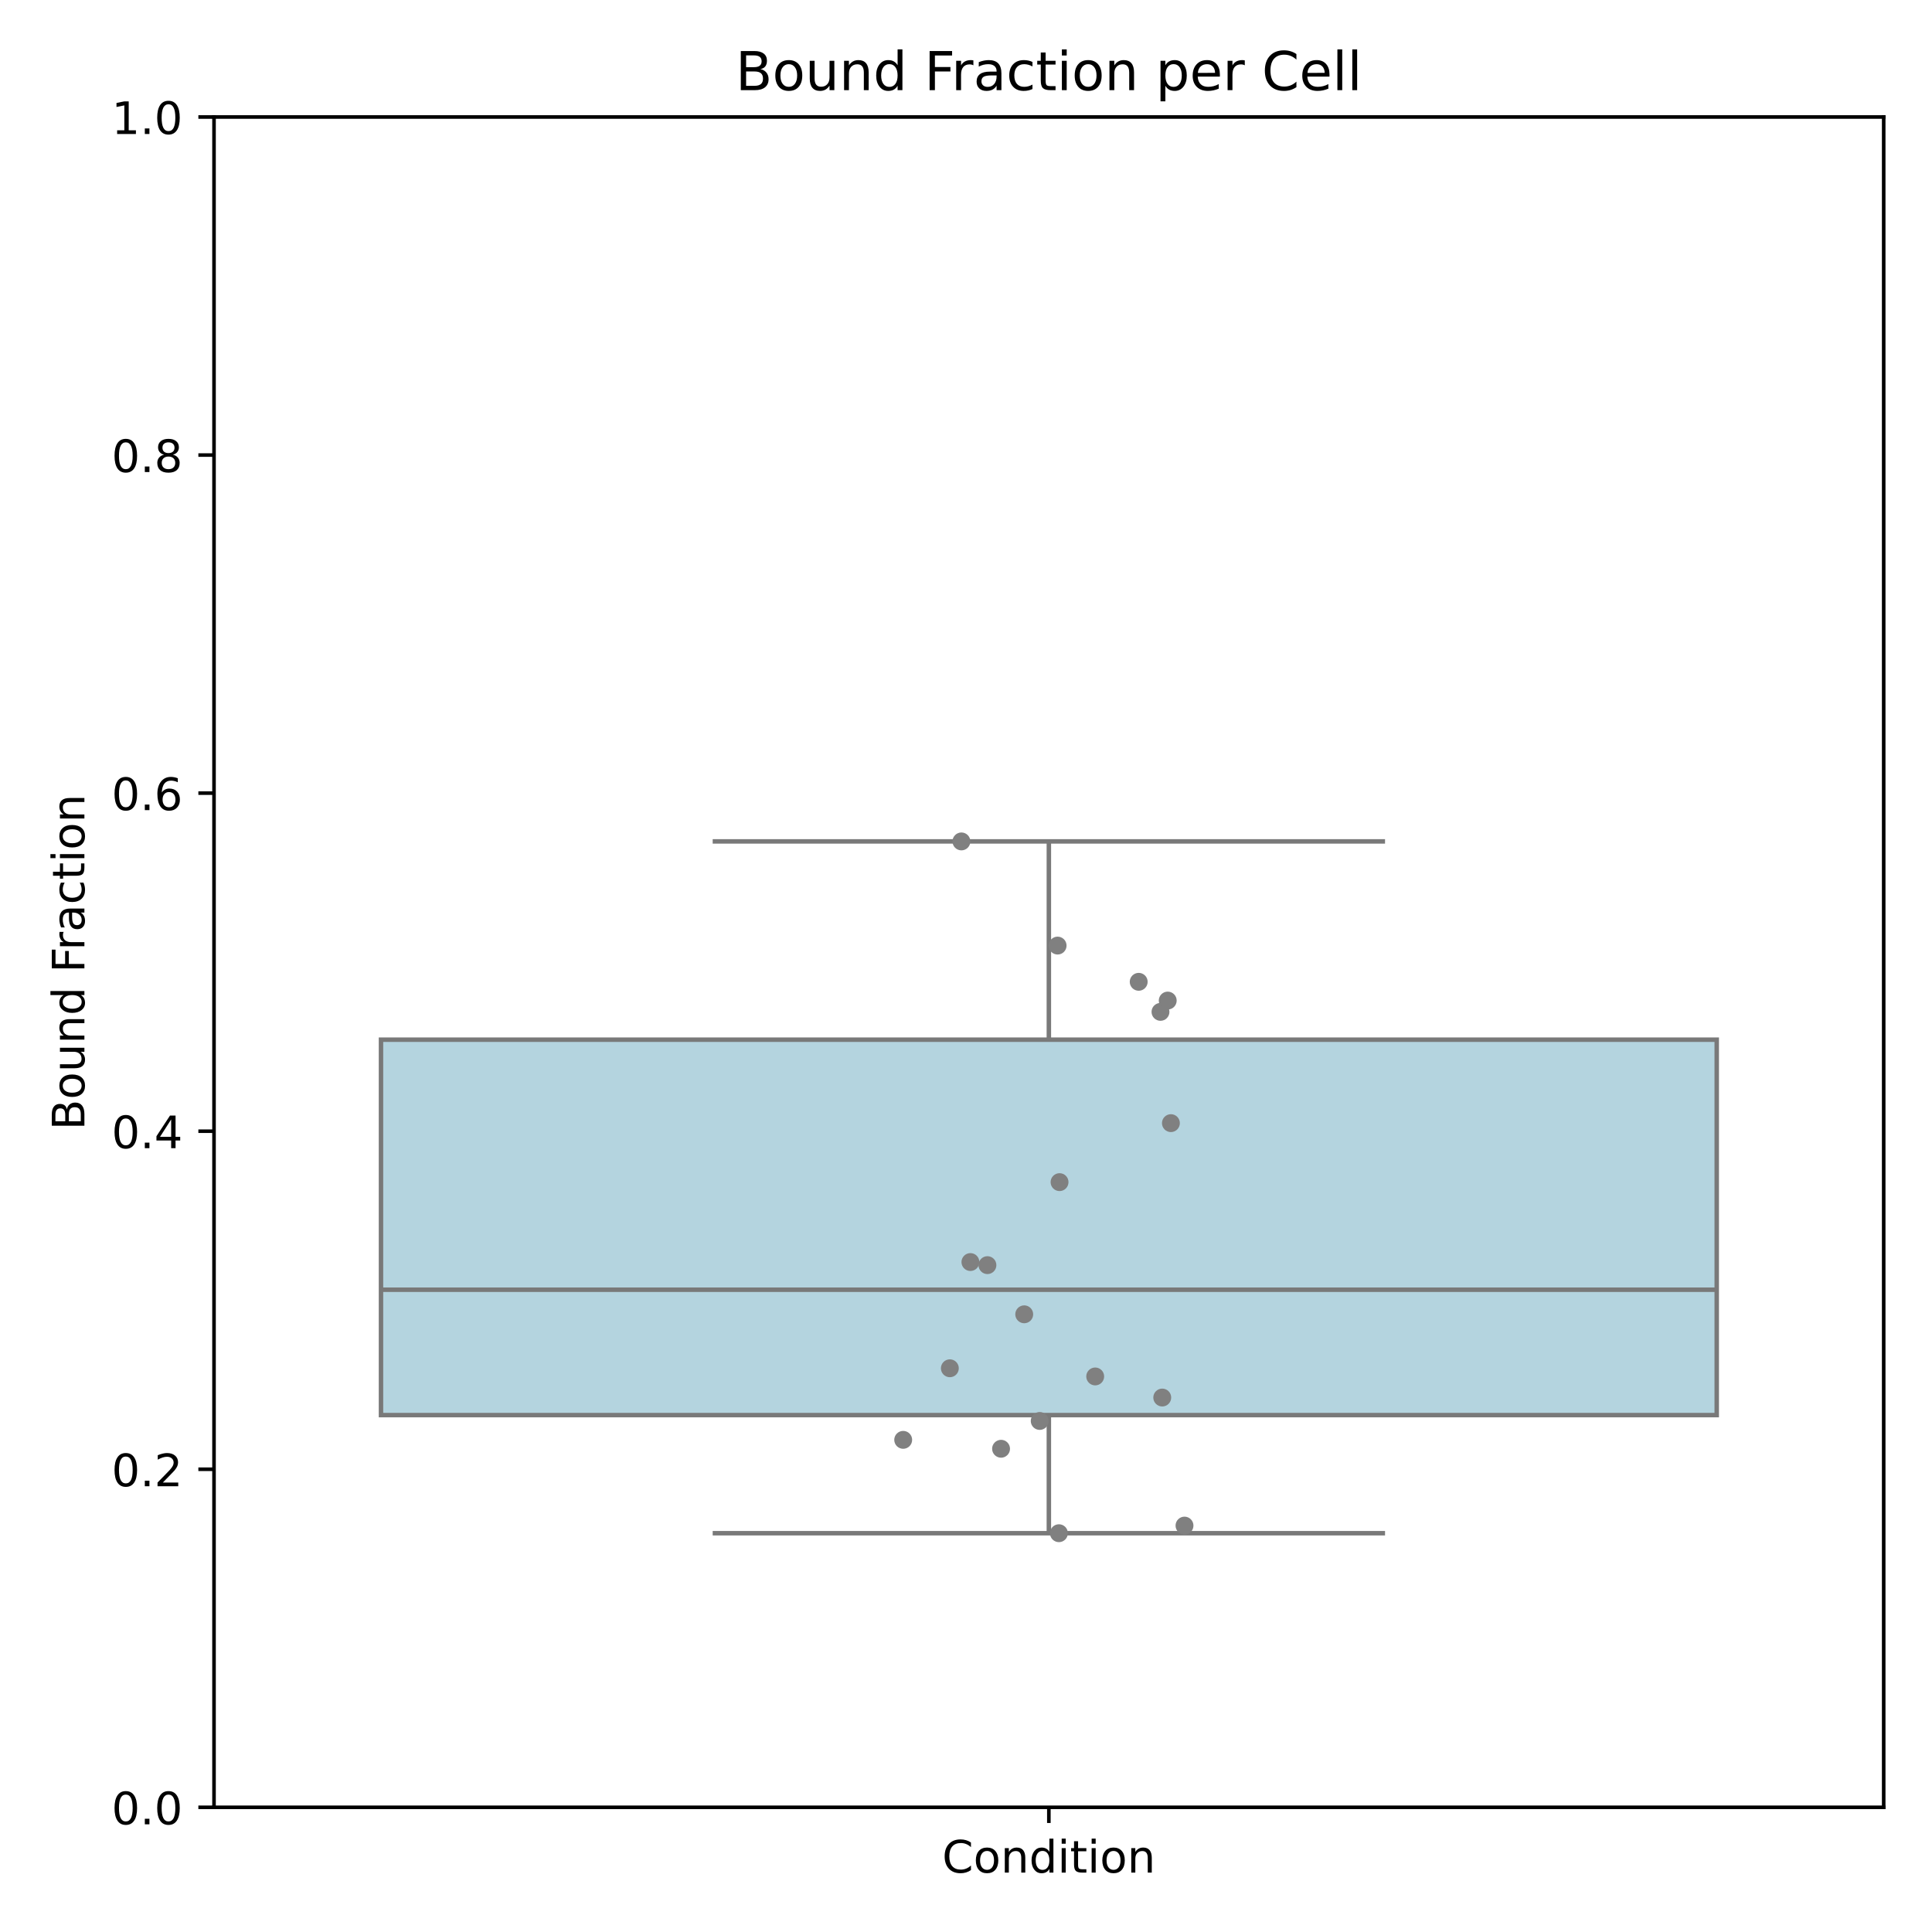
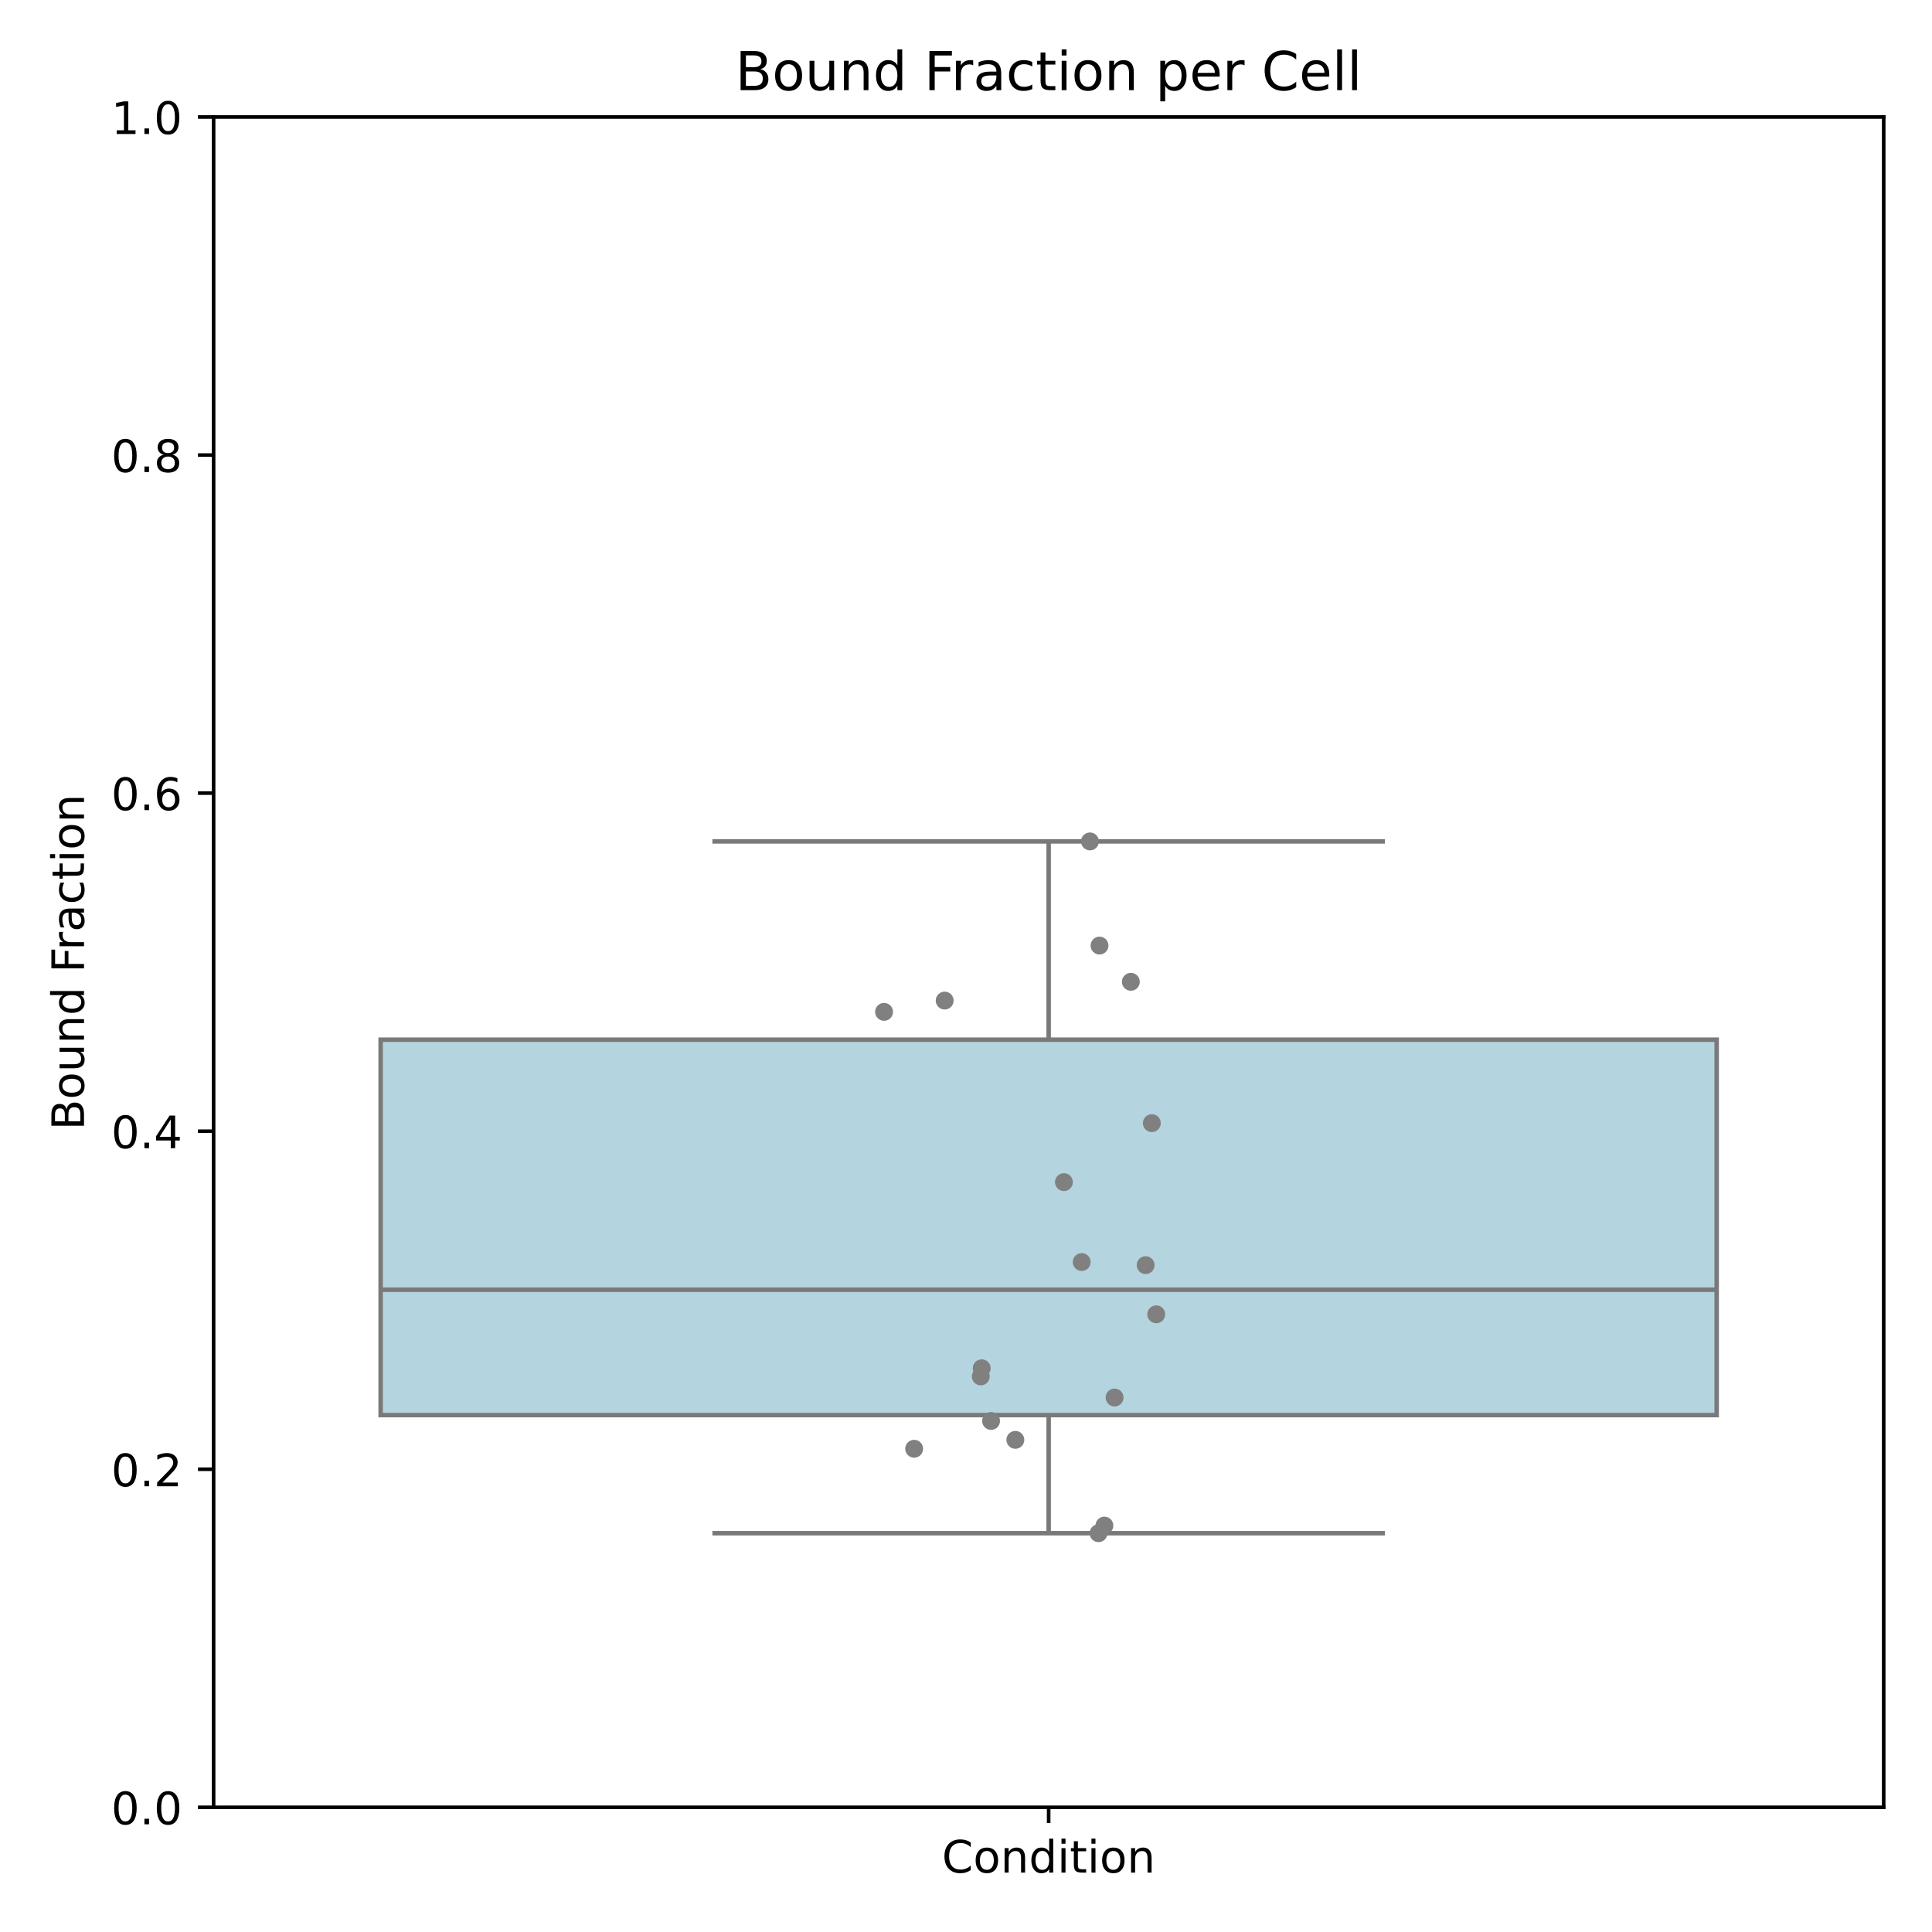
<svg xmlns="http://www.w3.org/2000/svg" xmlns:xlink="http://www.w3.org/1999/xlink" width="432pt" height="432pt" viewBox="0 0 432 432" version="1.1">
  <defs>
    <style type="text/css">*{stroke-linejoin: round; stroke-linecap: butt}</style>
  </defs>
  <g id="figure_1">
    <g id="patch_1">
      <path d="M 0 432  L 432 432  L 432 0  L 0 0  z " style="fill: #ffffff" />
    </g>
    <g id="axes_1">
      <g id="patch_2">
-         <path d="M 47.855 404.12  L 421.2 404.12  L 421.2 26.16  L 47.855 26.16  z " style="fill: #ffffff" />
+         <path d="M 47.765 404.12  L 421.2 404.12  L 421.2 26.16  L 47.765 26.16  z " style="fill: #ffffff" />
      </g>
      <g id="matplotlib.axis_1">
        <g id="xtick_1">
          <g id="line2d_1">
            <defs>
-               <path id="mc19e925778" d="M 0 0  L 0 3.5  " style="stroke: #000000; stroke-width: 0.8" />
+               <path id="m4d1f060682" d="M 0 0  L 0 3.5  " style="stroke: #000000; stroke-width: 0.8" />
            </defs>
            <g>
-               <use xlink:href="#mc19e925778" x="234.528" y="404.12" style="stroke: #000000; stroke-width: 0.8" />
+               <use xlink:href="#m4d1f060682" x="234.482" y="404.12" style="stroke: #000000; stroke-width: 0.8" />
            </g>
          </g>
          <g id="text_1">
-             <g transform="translate(210.6673 418.7184) scale(0.1 -0.1)">
+             <g transform="translate(210.6223 418.7184) scale(0.1 -0.1)">
              <defs>
                <path id="DejaVuSans-43" d="M 4122 4306  L 4122 3641  Q 3803 3938 3442 4084  Q 3081 4231 2675 4231  Q 1875 4231 1450 3742  Q 1025 3253 1025 2328  Q 1025 1406 1450 917  Q 1875 428 2675 428  Q 3081 428 3442 575  Q 3803 722 4122 1019  L 4122 359  Q 3791 134 3420 21  Q 3050 -91 2638 -91  Q 1578 -91 968 557  Q 359 1206 359 2328  Q 359 3453 968 4101  Q 1578 4750 2638 4750  Q 3056 4750 3426 4639  Q 3797 4528 4122 4306  z " transform="scale(0.015625)" />
                <path id="DejaVuSans-6f" d="M 1959 3097  Q 1497 3097 1228 2736  Q 959 2375 959 1747  Q 959 1119 1226 758  Q 1494 397 1959 397  Q 2419 397 2687 759  Q 2956 1122 2956 1747  Q 2956 2369 2687 2733  Q 2419 3097 1959 3097  z M 1959 3584  Q 2709 3584 3137 3096  Q 3566 2609 3566 1747  Q 3566 888 3137 398  Q 2709 -91 1959 -91  Q 1206 -91 779 398  Q 353 888 353 1747  Q 353 2609 779 3096  Q 1206 3584 1959 3584  z " transform="scale(0.015625)" />
                <path id="DejaVuSans-6e" d="M 3513 2113  L 3513 0  L 2938 0  L 2938 2094  Q 2938 2591 2744 2837  Q 2550 3084 2163 3084  Q 1697 3084 1428 2787  Q 1159 2491 1159 1978  L 1159 0  L 581 0  L 581 3500  L 1159 3500  L 1159 2956  Q 1366 3272 1645 3428  Q 1925 3584 2291 3584  Q 2894 3584 3203 3211  Q 3513 2838 3513 2113  z " transform="scale(0.015625)" />
                <path id="DejaVuSans-64" d="M 2906 2969  L 2906 4863  L 3481 4863  L 3481 0  L 2906 0  L 2906 525  Q 2725 213 2448 61  Q 2172 -91 1784 -91  Q 1150 -91 751 415  Q 353 922 353 1747  Q 353 2572 751 3078  Q 1150 3584 1784 3584  Q 2172 3584 2448 3432  Q 2725 3281 2906 2969  z M 947 1747  Q 947 1113 1208 752  Q 1469 391 1925 391  Q 2381 391 2643 752  Q 2906 1113 2906 1747  Q 2906 2381 2643 2742  Q 2381 3103 1925 3103  Q 1469 3103 1208 2742  Q 947 2381 947 1747  z " transform="scale(0.015625)" />
                <path id="DejaVuSans-69" d="M 603 3500  L 1178 3500  L 1178 0  L 603 0  L 603 3500  z M 603 4863  L 1178 4863  L 1178 4134  L 603 4134  L 603 4863  z " transform="scale(0.015625)" />
                <path id="DejaVuSans-74" d="M 1172 4494  L 1172 3500  L 2356 3500  L 2356 3053  L 1172 3053  L 1172 1153  Q 1172 725 1289 603  Q 1406 481 1766 481  L 2356 481  L 2356 0  L 1766 0  Q 1100 0 847 248  Q 594 497 594 1153  L 594 3053  L 172 3053  L 172 3500  L 594 3500  L 594 4494  L 1172 4494  z " transform="scale(0.015625)" />
              </defs>
              <use xlink:href="#DejaVuSans-43" />
              <use xlink:href="#DejaVuSans-6f" x="69.824" />
              <use xlink:href="#DejaVuSans-6e" x="131.006" />
              <use xlink:href="#DejaVuSans-64" x="194.385" />
              <use xlink:href="#DejaVuSans-69" x="257.861" />
              <use xlink:href="#DejaVuSans-74" x="285.645" />
              <use xlink:href="#DejaVuSans-69" x="324.854" />
              <use xlink:href="#DejaVuSans-6f" x="352.637" />
              <use xlink:href="#DejaVuSans-6e" x="413.818" />
            </g>
          </g>
        </g>
      </g>
      <g id="matplotlib.axis_2">
        <g id="ytick_1">
          <g id="line2d_2">
            <defs>
-               <path id="m0690126a07" d="M 0 0  L -3.5 0  " style="stroke: #000000; stroke-width: 0.8" />
+               <path id="mb304c7e0b2" d="M 0 0  L -3.5 0  " style="stroke: #000000; stroke-width: 0.8" />
            </defs>
            <g>
-               <use xlink:href="#m0690126a07" x="47.855" y="404.12" style="stroke: #000000; stroke-width: 0.8" />
+               <use xlink:href="#mb304c7e0b2" x="47.765" y="404.12" style="stroke: #000000; stroke-width: 0.8" />
            </g>
          </g>
          <g id="text_2">
-             <g transform="translate(24.95188 407.9192) scale(0.1 -0.1)">
+             <g transform="translate(24.86188 407.9192) scale(0.1 -0.1)">
              <defs>
                <path id="DejaVuSans-30" d="M 2034 4250  Q 1547 4250 1301 3770  Q 1056 3291 1056 2328  Q 1056 1369 1301 889  Q 1547 409 2034 409  Q 2525 409 2770 889  Q 3016 1369 3016 2328  Q 3016 3291 2770 3770  Q 2525 4250 2034 4250  z M 2034 4750  Q 2819 4750 3233 4129  Q 3647 3509 3647 2328  Q 3647 1150 3233 529  Q 2819 -91 2034 -91  Q 1250 -91 836 529  Q 422 1150 422 2328  Q 422 3509 836 4129  Q 1250 4750 2034 4750  z " transform="scale(0.015625)" />
                <path id="DejaVuSans-2e" d="M 684 794  L 1344 794  L 1344 0  L 684 0  L 684 794  z " transform="scale(0.015625)" />
              </defs>
              <use xlink:href="#DejaVuSans-30" />
              <use xlink:href="#DejaVuSans-2e" x="63.623" />
              <use xlink:href="#DejaVuSans-30" x="95.41" />
            </g>
          </g>
        </g>
        <g id="ytick_2">
          <g id="line2d_3">
            <g>
-               <use xlink:href="#m0690126a07" x="47.855" y="328.528" style="stroke: #000000; stroke-width: 0.8" />
+               <use xlink:href="#mb304c7e0b2" x="47.765" y="328.528" style="stroke: #000000; stroke-width: 0.8" />
            </g>
          </g>
          <g id="text_3">
-             <g transform="translate(24.95188 332.3272) scale(0.1 -0.1)">
+             <g transform="translate(24.86188 332.3272) scale(0.1 -0.1)">
              <defs>
                <path id="DejaVuSans-32" d="M 1228 531  L 3431 531  L 3431 0  L 469 0  L 469 531  Q 828 903 1448 1529  Q 2069 2156 2228 2338  Q 2531 2678 2651 2914  Q 2772 3150 2772 3378  Q 2772 3750 2511 3984  Q 2250 4219 1831 4219  Q 1534 4219 1204 4116  Q 875 4013 500 3803  L 500 4441  Q 881 4594 1212 4672  Q 1544 4750 1819 4750  Q 2544 4750 2975 4387  Q 3406 4025 3406 3419  Q 3406 3131 3298 2873  Q 3191 2616 2906 2266  Q 2828 2175 2409 1742  Q 1991 1309 1228 531  z " transform="scale(0.015625)" />
              </defs>
              <use xlink:href="#DejaVuSans-30" />
              <use xlink:href="#DejaVuSans-2e" x="63.623" />
              <use xlink:href="#DejaVuSans-32" x="95.41" />
            </g>
          </g>
        </g>
        <g id="ytick_3">
          <g id="line2d_4">
            <g>
-               <use xlink:href="#m0690126a07" x="47.855" y="252.936" style="stroke: #000000; stroke-width: 0.8" />
+               <use xlink:href="#mb304c7e0b2" x="47.765" y="252.936" style="stroke: #000000; stroke-width: 0.8" />
            </g>
          </g>
          <g id="text_4">
-             <g transform="translate(24.95188 256.7352) scale(0.1 -0.1)">
+             <g transform="translate(24.86188 256.7352) scale(0.1 -0.1)">
              <defs>
                <path id="DejaVuSans-34" d="M 2419 4116  L 825 1625  L 2419 1625  L 2419 4116  z M 2253 4666  L 3047 4666  L 3047 1625  L 3713 1625  L 3713 1100  L 3047 1100  L 3047 0  L 2419 0  L 2419 1100  L 313 1100  L 313 1709  L 2253 4666  z " transform="scale(0.015625)" />
              </defs>
              <use xlink:href="#DejaVuSans-30" />
              <use xlink:href="#DejaVuSans-2e" x="63.623" />
              <use xlink:href="#DejaVuSans-34" x="95.41" />
            </g>
          </g>
        </g>
        <g id="ytick_4">
          <g id="line2d_5">
            <g>
-               <use xlink:href="#m0690126a07" x="47.855" y="177.344" style="stroke: #000000; stroke-width: 0.8" />
+               <use xlink:href="#mb304c7e0b2" x="47.765" y="177.344" style="stroke: #000000; stroke-width: 0.8" />
            </g>
          </g>
          <g id="text_5">
-             <g transform="translate(24.95188 181.1432) scale(0.1 -0.1)">
+             <g transform="translate(24.86188 181.1432) scale(0.1 -0.1)">
              <defs>
                <path id="DejaVuSans-36" d="M 2113 2584  Q 1688 2584 1439 2293  Q 1191 2003 1191 1497  Q 1191 994 1439 701  Q 1688 409 2113 409  Q 2538 409 2786 701  Q 3034 994 3034 1497  Q 3034 2003 2786 2293  Q 2538 2584 2113 2584  z M 3366 4563  L 3366 3988  Q 3128 4100 2886 4159  Q 2644 4219 2406 4219  Q 1781 4219 1451 3797  Q 1122 3375 1075 2522  Q 1259 2794 1537 2939  Q 1816 3084 2150 3084  Q 2853 3084 3261 2657  Q 3669 2231 3669 1497  Q 3669 778 3244 343  Q 2819 -91 2113 -91  Q 1303 -91 875 529  Q 447 1150 447 2328  Q 447 3434 972 4092  Q 1497 4750 2381 4750  Q 2619 4750 2861 4703  Q 3103 4656 3366 4563  z " transform="scale(0.015625)" />
              </defs>
              <use xlink:href="#DejaVuSans-30" />
              <use xlink:href="#DejaVuSans-2e" x="63.623" />
              <use xlink:href="#DejaVuSans-36" x="95.41" />
            </g>
          </g>
        </g>
        <g id="ytick_5">
          <g id="line2d_6">
            <g>
-               <use xlink:href="#m0690126a07" x="47.855" y="101.752" style="stroke: #000000; stroke-width: 0.8" />
+               <use xlink:href="#mb304c7e0b2" x="47.765" y="101.752" style="stroke: #000000; stroke-width: 0.8" />
            </g>
          </g>
          <g id="text_6">
-             <g transform="translate(24.95188 105.5512) scale(0.1 -0.1)">
+             <g transform="translate(24.86188 105.5512) scale(0.1 -0.1)">
              <defs>
                <path id="DejaVuSans-38" d="M 2034 2216  Q 1584 2216 1326 1975  Q 1069 1734 1069 1313  Q 1069 891 1326 650  Q 1584 409 2034 409  Q 2484 409 2743 651  Q 3003 894 3003 1313  Q 3003 1734 2745 1975  Q 2488 2216 2034 2216  z M 1403 2484  Q 997 2584 770 2862  Q 544 3141 544 3541  Q 544 4100 942 4425  Q 1341 4750 2034 4750  Q 2731 4750 3128 4425  Q 3525 4100 3525 3541  Q 3525 3141 3298 2862  Q 3072 2584 2669 2484  Q 3125 2378 3379 2068  Q 3634 1759 3634 1313  Q 3634 634 3220 271  Q 2806 -91 2034 -91  Q 1263 -91 848 271  Q 434 634 434 1313  Q 434 1759 690 2068  Q 947 2378 1403 2484  z M 1172 3481  Q 1172 3119 1398 2916  Q 1625 2713 2034 2713  Q 2441 2713 2670 2916  Q 2900 3119 2900 3481  Q 2900 3844 2670 4047  Q 2441 4250 2034 4250  Q 1625 4250 1398 4047  Q 1172 3844 1172 3481  z " transform="scale(0.015625)" />
              </defs>
              <use xlink:href="#DejaVuSans-30" />
              <use xlink:href="#DejaVuSans-2e" x="63.623" />
              <use xlink:href="#DejaVuSans-38" x="95.41" />
            </g>
          </g>
        </g>
        <g id="ytick_6">
          <g id="line2d_7">
            <g>
-               <use xlink:href="#m0690126a07" x="47.855" y="26.16" style="stroke: #000000; stroke-width: 0.8" />
+               <use xlink:href="#mb304c7e0b2" x="47.765" y="26.16" style="stroke: #000000; stroke-width: 0.8" />
            </g>
          </g>
          <g id="text_7">
-             <g transform="translate(24.95188 29.95922) scale(0.1 -0.1)">
+             <g transform="translate(24.86188 29.95922) scale(0.1 -0.1)">
              <defs>
                <path id="DejaVuSans-31" d="M 794 531  L 1825 531  L 1825 4091  L 703 3866  L 703 4441  L 1819 4666  L 2450 4666  L 2450 531  L 3481 531  L 3481 0  L 794 0  L 794 531  z " transform="scale(0.015625)" />
              </defs>
              <use xlink:href="#DejaVuSans-31" />
              <use xlink:href="#DejaVuSans-2e" x="63.623" />
              <use xlink:href="#DejaVuSans-30" x="95.41" />
            </g>
          </g>
        </g>
        <g id="text_8">
-           <g transform="translate(18.87219 252.69) rotate(-90) scale(0.1 -0.1)">
+           <g transform="translate(18.78219 252.69) rotate(-90) scale(0.1 -0.1)">
            <defs>
              <path id="DejaVuSans-42" d="M 1259 2228  L 1259 519  L 2272 519  Q 2781 519 3026 730  Q 3272 941 3272 1375  Q 3272 1813 3026 2020  Q 2781 2228 2272 2228  L 1259 2228  z M 1259 4147  L 1259 2741  L 2194 2741  Q 2656 2741 2882 2914  Q 3109 3088 3109 3444  Q 3109 3797 2882 3972  Q 2656 4147 2194 4147  L 1259 4147  z M 628 4666  L 2241 4666  Q 2963 4666 3353 4366  Q 3744 4066 3744 3513  Q 3744 3084 3544 2831  Q 3344 2578 2956 2516  Q 3422 2416 3680 2098  Q 3938 1781 3938 1306  Q 3938 681 3513 340  Q 3088 0 2303 0  L 628 0  L 628 4666  z " transform="scale(0.015625)" />
              <path id="DejaVuSans-75" d="M 544 1381  L 544 3500  L 1119 3500  L 1119 1403  Q 1119 906 1312 657  Q 1506 409 1894 409  Q 2359 409 2629 706  Q 2900 1003 2900 1516  L 2900 3500  L 3475 3500  L 3475 0  L 2900 0  L 2900 538  Q 2691 219 2414 64  Q 2138 -91 1772 -91  Q 1169 -91 856 284  Q 544 659 544 1381  z M 1991 3584  L 1991 3584  z " transform="scale(0.015625)" />
              <path id="DejaVuSans-20" transform="scale(0.015625)" />
              <path id="DejaVuSans-46" d="M 628 4666  L 3309 4666  L 3309 4134  L 1259 4134  L 1259 2759  L 3109 2759  L 3109 2228  L 1259 2228  L 1259 0  L 628 0  L 628 4666  z " transform="scale(0.015625)" />
              <path id="DejaVuSans-72" d="M 2631 2963  Q 2534 3019 2420 3045  Q 2306 3072 2169 3072  Q 1681 3072 1420 2755  Q 1159 2438 1159 1844  L 1159 0  L 581 0  L 581 3500  L 1159 3500  L 1159 2956  Q 1341 3275 1631 3429  Q 1922 3584 2338 3584  Q 2397 3584 2469 3576  Q 2541 3569 2628 3553  L 2631 2963  z " transform="scale(0.015625)" />
              <path id="DejaVuSans-61" d="M 2194 1759  Q 1497 1759 1228 1600  Q 959 1441 959 1056  Q 959 750 1161 570  Q 1363 391 1709 391  Q 2188 391 2477 730  Q 2766 1069 2766 1631  L 2766 1759  L 2194 1759  z M 3341 1997  L 3341 0  L 2766 0  L 2766 531  Q 2569 213 2275 61  Q 1981 -91 1556 -91  Q 1019 -91 701 211  Q 384 513 384 1019  Q 384 1609 779 1909  Q 1175 2209 1959 2209  L 2766 2209  L 2766 2266  Q 2766 2663 2505 2880  Q 2244 3097 1772 3097  Q 1472 3097 1187 3025  Q 903 2953 641 2809  L 641 3341  Q 956 3463 1253 3523  Q 1550 3584 1831 3584  Q 2591 3584 2966 3190  Q 3341 2797 3341 1997  z " transform="scale(0.015625)" />
              <path id="DejaVuSans-63" d="M 3122 3366  L 3122 2828  Q 2878 2963 2633 3030  Q 2388 3097 2138 3097  Q 1578 3097 1268 2742  Q 959 2388 959 1747  Q 959 1106 1268 751  Q 1578 397 2138 397  Q 2388 397 2633 464  Q 2878 531 3122 666  L 3122 134  Q 2881 22 2623 -34  Q 2366 -91 2075 -91  Q 1284 -91 818 406  Q 353 903 353 1747  Q 353 2603 823 3093  Q 1294 3584 2113 3584  Q 2378 3584 2631 3529  Q 2884 3475 3122 3366  z " transform="scale(0.015625)" />
            </defs>
            <use xlink:href="#DejaVuSans-42" />
            <use xlink:href="#DejaVuSans-6f" x="68.604" />
            <use xlink:href="#DejaVuSans-75" x="129.785" />
            <use xlink:href="#DejaVuSans-6e" x="193.164" />
            <use xlink:href="#DejaVuSans-64" x="256.543" />
            <use xlink:href="#DejaVuSans-20" x="320.02" />
            <use xlink:href="#DejaVuSans-46" x="351.807" />
            <use xlink:href="#DejaVuSans-72" x="402.076" />
            <use xlink:href="#DejaVuSans-61" x="443.189" />
            <use xlink:href="#DejaVuSans-63" x="504.469" />
            <use xlink:href="#DejaVuSans-74" x="559.449" />
            <use xlink:href="#DejaVuSans-69" x="598.658" />
            <use xlink:href="#DejaVuSans-6f" x="626.441" />
            <use xlink:href="#DejaVuSans-6e" x="687.623" />
          </g>
        </g>
      </g>
      <g id="patch_3">
-         <path d="M 85.189 316.42  L 383.865 316.42  L 383.865 232.476  L 85.189 232.476  L 85.189 316.42  z " clip-path="url(#p3010c6ecc5)" style="fill: #b4d4df; stroke: #797979; stroke-linejoin: miter" />
+         <path d="M 85.109 316.42  L 383.856 316.42  L 383.856 232.476  L 85.109 232.476  L 85.109 316.42  z " clip-path="url(#p1166111e1f)" style="fill: #b4d4df; stroke: #797979; stroke-linejoin: miter" />
      </g>
      <g id="line2d_8">
-         <path d="M 234.528 316.42  L 234.528 342.829  " clip-path="url(#p3010c6ecc5)" style="fill: none; stroke: #797979" />
+         <path d="M 234.482 316.42  L 234.482 342.829  " clip-path="url(#p1166111e1f)" style="fill: none; stroke: #797979" />
      </g>
      <g id="line2d_9">
-         <path d="M 234.528 232.476  L 234.528 188.143  " clip-path="url(#p3010c6ecc5)" style="fill: none; stroke: #797979" />
+         <path d="M 234.482 232.476  L 234.482 188.143  " clip-path="url(#p1166111e1f)" style="fill: none; stroke: #797979" />
      </g>
      <g id="line2d_10">
-         <path d="M 159.858 342.829  L 309.197 342.829  " clip-path="url(#p3010c6ecc5)" style="fill: none; stroke: #797979; stroke-linecap: square" />
+         <path d="M 159.796 342.829  L 309.17 342.829  " clip-path="url(#p1166111e1f)" style="fill: none; stroke: #797979; stroke-linecap: square" />
      </g>
      <g id="line2d_11">
-         <path d="M 159.858 188.143  L 309.197 188.143  " clip-path="url(#p3010c6ecc5)" style="fill: none; stroke: #797979; stroke-linecap: square" />
+         <path d="M 159.796 188.143  L 309.17 188.143  " clip-path="url(#p1166111e1f)" style="fill: none; stroke: #797979; stroke-linecap: square" />
      </g>
      <g id="line2d_12" />
      <g id="line2d_13">
-         <path d="M 85.189 288.385  L 383.865 288.385  " clip-path="url(#p3010c6ecc5)" style="fill: none; stroke: #797979" />
+         <path d="M 85.109 288.385  L 383.856 288.385  " clip-path="url(#p1166111e1f)" style="fill: none; stroke: #797979" />
      </g>
      <g id="patch_4">
-         <path d="M 47.855 404.12  L 47.855 26.16  " style="fill: none; stroke: #000000; stroke-width: 0.8; stroke-linejoin: miter; stroke-linecap: square" />
+         <path d="M 47.765 404.12  L 47.765 26.16  " style="fill: none; stroke: #000000; stroke-width: 0.8; stroke-linejoin: miter; stroke-linecap: square" />
      </g>
      <g id="patch_5">
        <path d="M 421.2 404.12  L 421.2 26.16  " style="fill: none; stroke: #000000; stroke-width: 0.8; stroke-linejoin: miter; stroke-linecap: square" />
      </g>
      <g id="patch_6">
-         <path d="M 47.855 404.12  L 421.2 404.12  " style="fill: none; stroke: #000000; stroke-width: 0.8; stroke-linejoin: miter; stroke-linecap: square" />
+         <path d="M 47.765 404.12  L 421.2 404.12  " style="fill: none; stroke: #000000; stroke-width: 0.8; stroke-linejoin: miter; stroke-linecap: square" />
      </g>
      <g id="patch_7">
-         <path d="M 47.855 26.16  L 421.2 26.16  " style="fill: none; stroke: #000000; stroke-width: 0.8; stroke-linejoin: miter; stroke-linecap: square" />
+         <path d="M 47.765 26.16  L 421.2 26.16  " style="fill: none; stroke: #000000; stroke-width: 0.8; stroke-linejoin: miter; stroke-linecap: square" />
      </g>
      <g id="PathCollection_1">
        <defs>
-           <path id="m61bd85223e" d="M 0 2  C 0.53 2 1.039 1.789 1.414 1.414  C 1.789 1.039 2 0.53 2 0  C 2 -0.53 1.789 -1.039 1.414 -1.414  C 1.039 -1.789 0.53 -2 0 -2  C -0.53 -2 -1.039 -1.789 -1.414 -1.414  C -1.789 -1.039 -2 -0.53 -2 0  C -2 0.53 -1.789 1.039 -1.414 1.414  C -1.039 1.789 -0.53 2 0 2  z " />
+           <path id="m10ffae6284" d="M 0 2  C 0.53 2 1.039 1.789 1.414 1.414  C 1.789 1.039 2 0.53 2 0  C 2 -0.53 1.789 -1.039 1.414 -1.414  C 1.039 -1.789 0.53 -2 0 -2  C -0.53 -2 -1.039 -1.789 -1.414 -1.414  C -1.789 -1.039 -2 -0.53 -2 0  C -2 0.53 -1.789 1.039 -1.414 1.414  C -1.039 1.789 -0.53 2 0 2  z " />
        </defs>
-         <g clip-path="url(#p3010c6ecc5)">
-           <use xlink:href="#m61bd85223e" x="264.858" y="341.127" style="fill: #808080" />
-           <use xlink:href="#m61bd85223e" x="236.778" y="342.829" style="fill: #808080" />
-           <use xlink:href="#m61bd85223e" x="259.488" y="226.256" style="fill: #808080" />
-           <use xlink:href="#m61bd85223e" x="254.615" y="219.535" style="fill: #808080" />
-           <use xlink:href="#m61bd85223e" x="261.819" y="251.136" style="fill: #808080" />
-           <use xlink:href="#m61bd85223e" x="261.107" y="223.73" style="fill: #808080" />
-           <use xlink:href="#m61bd85223e" x="229.019" y="293.882" style="fill: #808080" />
-           <use xlink:href="#m61bd85223e" x="244.889" y="307.777" style="fill: #808080" />
-           <use xlink:href="#m61bd85223e" x="216.988" y="282.197" style="fill: #808080" />
-           <use xlink:href="#m61bd85223e" x="212.389" y="305.949" style="fill: #808080" />
-           <use xlink:href="#m61bd85223e" x="236.918" y="264.327" style="fill: #808080" />
-           <use xlink:href="#m61bd85223e" x="236.484" y="211.435" style="fill: #808080" />
-           <use xlink:href="#m61bd85223e" x="259.881" y="312.493" style="fill: #808080" />
-           <use xlink:href="#m61bd85223e" x="220.792" y="282.888" style="fill: #808080" />
-           <use xlink:href="#m61bd85223e" x="223.84" y="323.947" style="fill: #808080" />
-           <use xlink:href="#m61bd85223e" x="214.974" y="188.143" style="fill: #808080" />
-           <use xlink:href="#m61bd85223e" x="232.481" y="317.729" style="fill: #808080" />
-           <use xlink:href="#m61bd85223e" x="201.957" y="321.955" style="fill: #808080" />
+         <g clip-path="url(#p1166111e1f)">
+           <use xlink:href="#m10ffae6284" x="246.944" y="341.127" style="fill: #808080" />
+           <use xlink:href="#m10ffae6284" x="245.635" y="342.829" style="fill: #808080" />
+           <use xlink:href="#m10ffae6284" x="197.678" y="226.256" style="fill: #808080" />
+           <use xlink:href="#m10ffae6284" x="252.861" y="219.535" style="fill: #808080" />
+           <use xlink:href="#m10ffae6284" x="257.555" y="251.136" style="fill: #808080" />
+           <use xlink:href="#m10ffae6284" x="211.233" y="223.73" style="fill: #808080" />
+           <use xlink:href="#m10ffae6284" x="258.539" y="293.882" style="fill: #808080" />
+           <use xlink:href="#m10ffae6284" x="219.307" y="307.777" style="fill: #808080" />
+           <use xlink:href="#m10ffae6284" x="241.872" y="282.197" style="fill: #808080" />
+           <use xlink:href="#m10ffae6284" x="219.514" y="305.949" style="fill: #808080" />
+           <use xlink:href="#m10ffae6284" x="237.894" y="264.327" style="fill: #808080" />
+           <use xlink:href="#m10ffae6284" x="245.854" y="211.435" style="fill: #808080" />
+           <use xlink:href="#m10ffae6284" x="249.224" y="312.493" style="fill: #808080" />
+           <use xlink:href="#m10ffae6284" x="256.167" y="282.888" style="fill: #808080" />
+           <use xlink:href="#m10ffae6284" x="204.406" y="323.947" style="fill: #808080" />
+           <use xlink:href="#m10ffae6284" x="243.715" y="188.143" style="fill: #808080" />
+           <use xlink:href="#m10ffae6284" x="221.606" y="317.729" style="fill: #808080" />
+           <use xlink:href="#m10ffae6284" x="227.034" y="321.955" style="fill: #808080" />
        </g>
      </g>
      <g id="text_9">
-         <g transform="translate(164.4709 20.16) scale(0.12 -0.12)">
+         <g transform="translate(164.4259 20.16) scale(0.12 -0.12)">
          <defs>
            <path id="DejaVuSans-70" d="M 1159 525  L 1159 -1331  L 581 -1331  L 581 3500  L 1159 3500  L 1159 2969  Q 1341 3281 1617 3432  Q 1894 3584 2278 3584  Q 2916 3584 3314 3078  Q 3713 2572 3713 1747  Q 3713 922 3314 415  Q 2916 -91 2278 -91  Q 1894 -91 1617 61  Q 1341 213 1159 525  z M 3116 1747  Q 3116 2381 2855 2742  Q 2594 3103 2138 3103  Q 1681 3103 1420 2742  Q 1159 2381 1159 1747  Q 1159 1113 1420 752  Q 1681 391 2138 391  Q 2594 391 2855 752  Q 3116 1113 3116 1747  z " transform="scale(0.015625)" />
            <path id="DejaVuSans-65" d="M 3597 1894  L 3597 1613  L 953 1613  Q 991 1019 1311 708  Q 1631 397 2203 397  Q 2534 397 2845 478  Q 3156 559 3463 722  L 3463 178  Q 3153 47 2828 -22  Q 2503 -91 2169 -91  Q 1331 -91 842 396  Q 353 884 353 1716  Q 353 2575 817 3079  Q 1281 3584 2069 3584  Q 2775 3584 3186 3129  Q 3597 2675 3597 1894  z M 3022 2063  Q 3016 2534 2758 2815  Q 2500 3097 2075 3097  Q 1594 3097 1305 2825  Q 1016 2553 972 2059  L 3022 2063  z " transform="scale(0.015625)" />
            <path id="DejaVuSans-6c" d="M 603 4863  L 1178 4863  L 1178 0  L 603 0  L 603 4863  z " transform="scale(0.015625)" />
          </defs>
          <use xlink:href="#DejaVuSans-42" />
          <use xlink:href="#DejaVuSans-6f" x="68.604" />
          <use xlink:href="#DejaVuSans-75" x="129.785" />
          <use xlink:href="#DejaVuSans-6e" x="193.164" />
          <use xlink:href="#DejaVuSans-64" x="256.543" />
          <use xlink:href="#DejaVuSans-20" x="320.02" />
          <use xlink:href="#DejaVuSans-46" x="351.807" />
          <use xlink:href="#DejaVuSans-72" x="402.076" />
          <use xlink:href="#DejaVuSans-61" x="443.189" />
          <use xlink:href="#DejaVuSans-63" x="504.469" />
          <use xlink:href="#DejaVuSans-74" x="559.449" />
          <use xlink:href="#DejaVuSans-69" x="598.658" />
          <use xlink:href="#DejaVuSans-6f" x="626.441" />
          <use xlink:href="#DejaVuSans-6e" x="687.623" />
          <use xlink:href="#DejaVuSans-20" x="751.002" />
          <use xlink:href="#DejaVuSans-70" x="782.789" />
          <use xlink:href="#DejaVuSans-65" x="846.266" />
          <use xlink:href="#DejaVuSans-72" x="907.789" />
          <use xlink:href="#DejaVuSans-20" x="948.902" />
          <use xlink:href="#DejaVuSans-43" x="980.689" />
          <use xlink:href="#DejaVuSans-65" x="1050.514" />
          <use xlink:href="#DejaVuSans-6c" x="1112.037" />
          <use xlink:href="#DejaVuSans-6c" x="1139.82" />
        </g>
      </g>
    </g>
  </g>
  <defs>
-     <clipPath id="p3010c6ecc5">
-       <rect x="47.855" y="26.16" width="373.345" height="377.96" />
+     <clipPath id="p1166111e1f">
+       <rect x="47.765" y="26.16" width="373.435" height="377.96" />
    </clipPath>
  </defs>
</svg>
